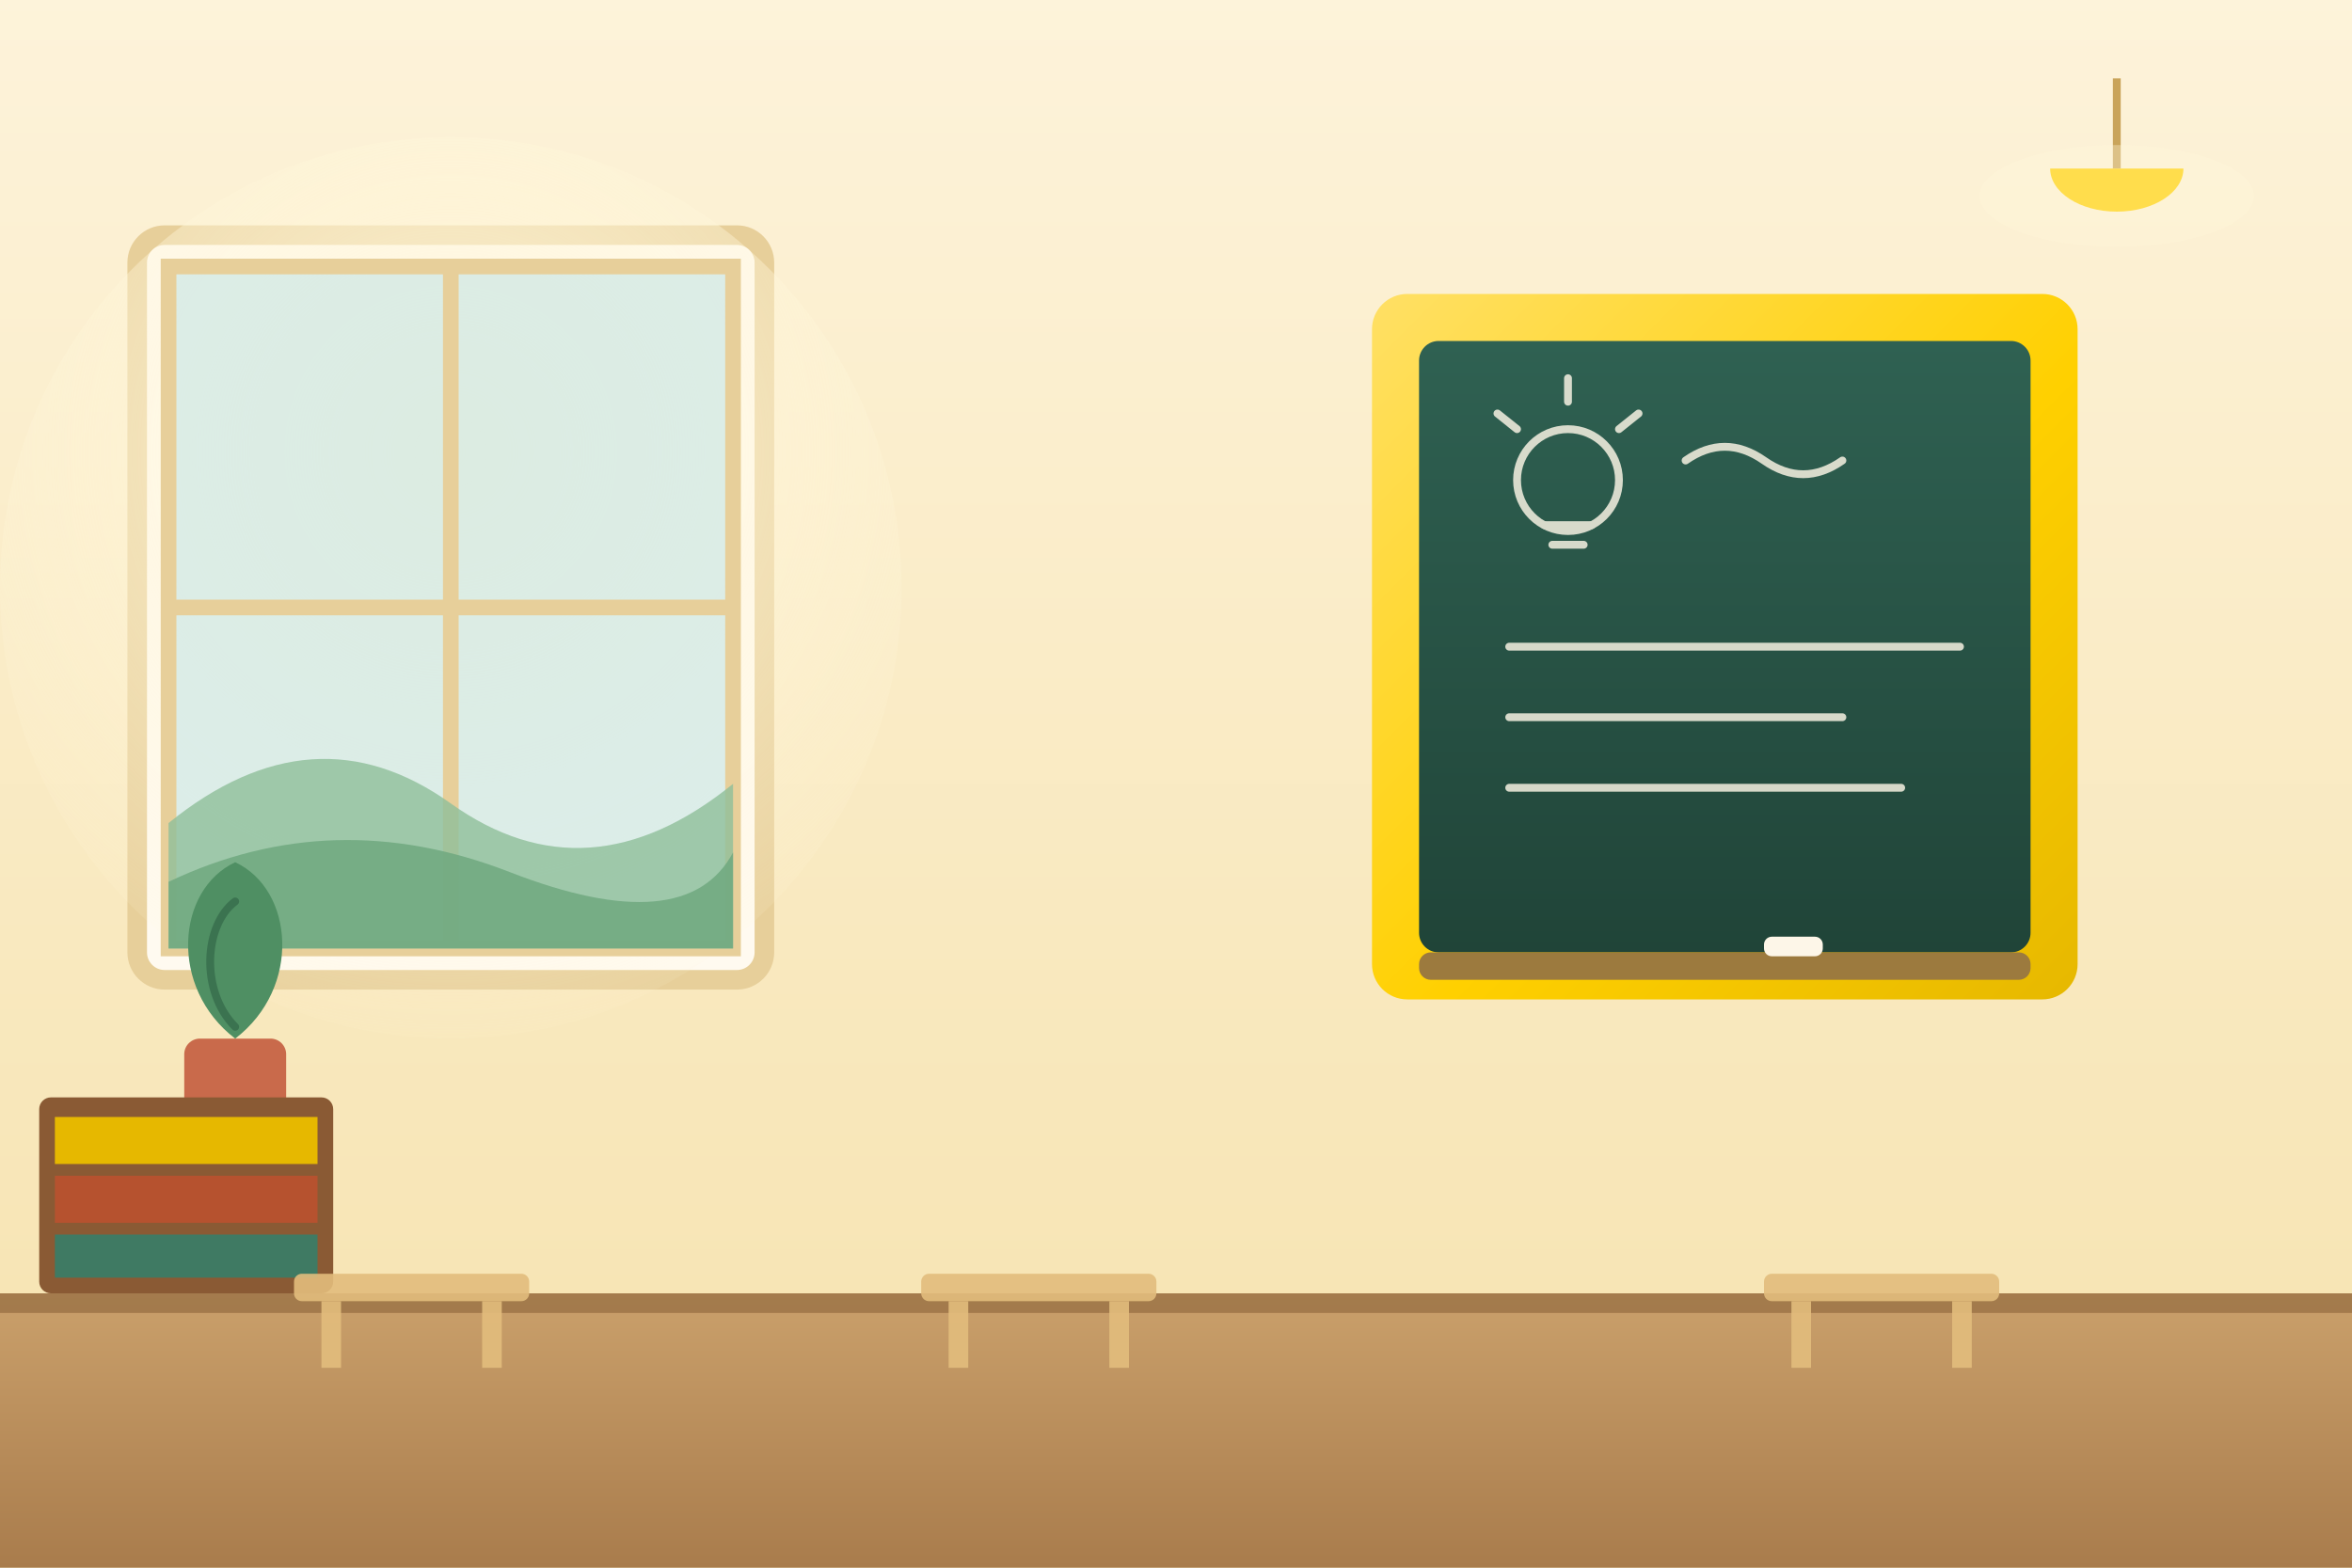
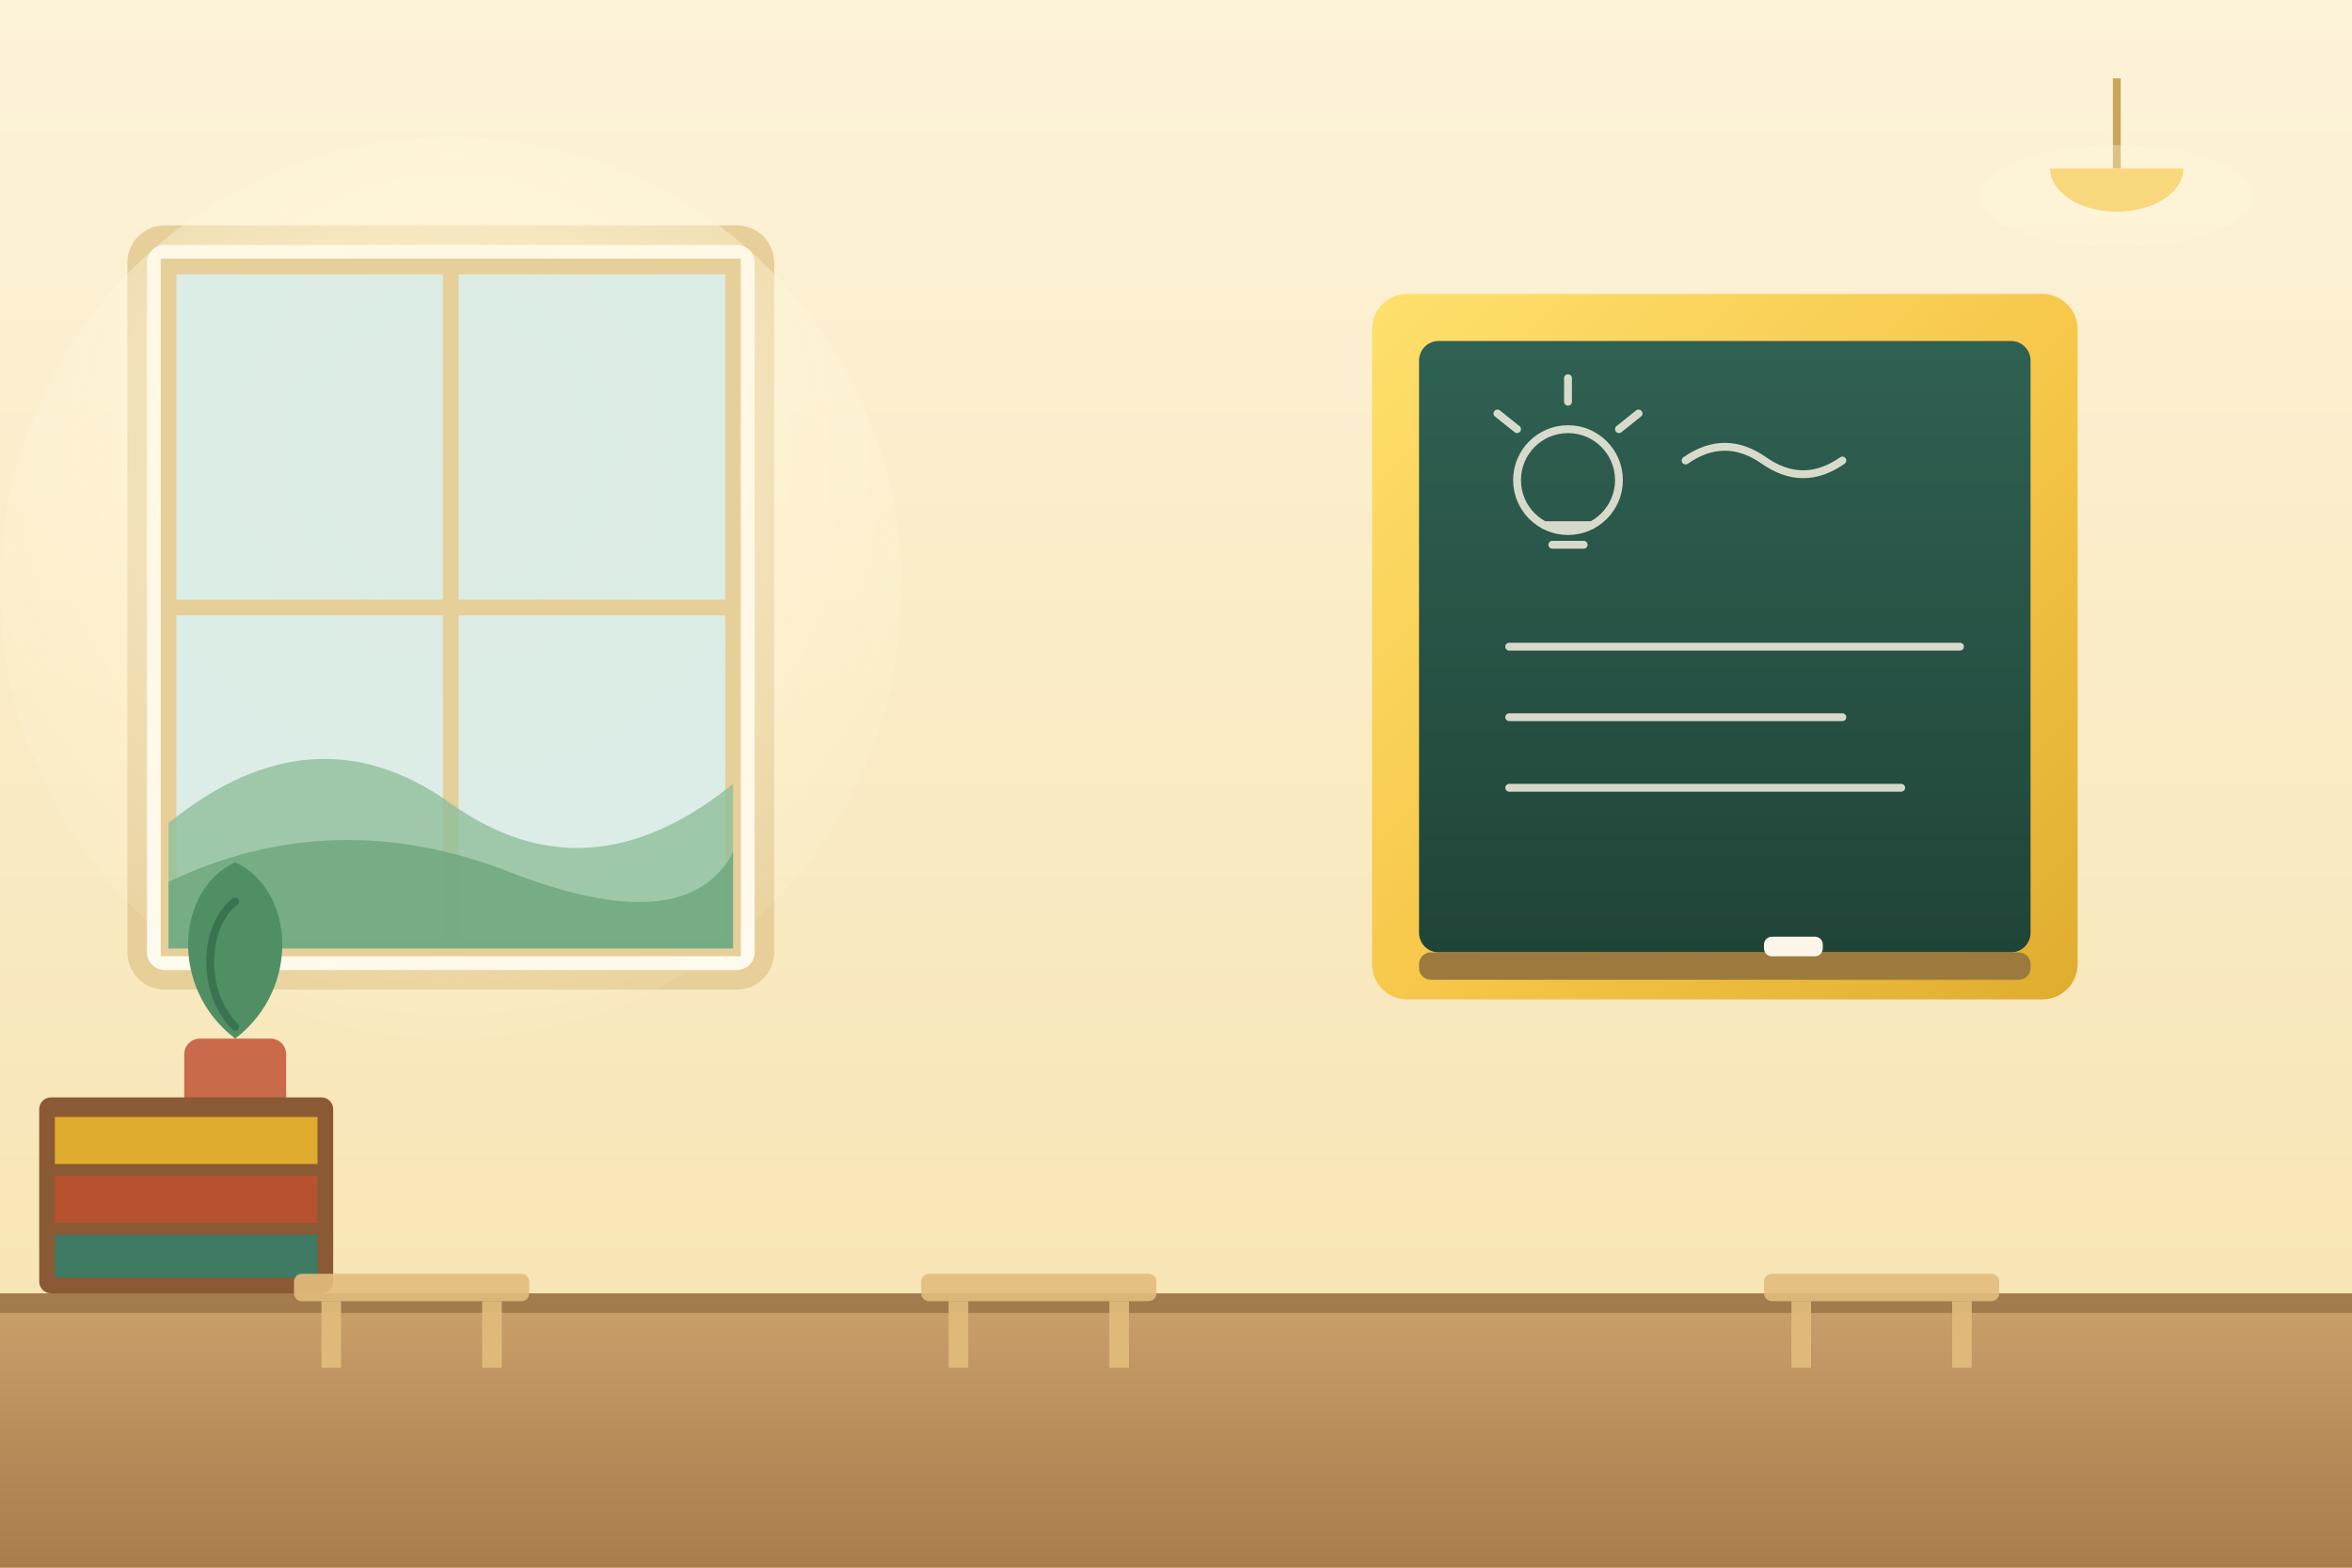
<svg xmlns="http://www.w3.org/2000/svg" viewBox="0 0 1200 800" role="img" aria-label="Sıcak, aydınlık bir İngilizce dersi sınıfı illüstrasyonu">
  <defs>
    <linearGradient id="wall" x1="0" y1="0" x2="0" y2="1">
      <stop offset="0%" stop-color="#fdf3da" />
      <stop offset="100%" stop-color="#f6e2ad" />
    </linearGradient>
    <linearGradient id="floor" x1="0" y1="0" x2="0" y2="1">
      <stop offset="0%" stop-color="#caa06b" />
      <stop offset="100%" stop-color="#a97c4c" />
    </linearGradient>
    <radialGradient id="windowGlow" cx="50%" cy="35%" r="70%">
      <stop offset="0%" stop-color="#fff6d9" stop-opacity=".95" />
      <stop offset="100%" stop-color="#fff6d9" stop-opacity="0" />
    </radialGradient>
    <linearGradient id="boardFrame" x1="0" y1="0" x2="1" y2="1">
-       <stop offset="0%" stop-color="#ffe066" />
-       <stop offset="55%" stop-color="#ffd000" />
-       <stop offset="100%" stop-color="#e6b800" />
+       <stop offset="0%" stop-color="#fee06d" />
+       <stop offset="55%" stop-color="#f6c649" />
+       <stop offset="100%" stop-color="#dfac2e" />
    </linearGradient>
    <linearGradient id="boardFace" x1="0" y1="0" x2="0" y2="1">
      <stop offset="0%" stop-color="#2f6152" />
      <stop offset="100%" stop-color="#204438" />
    </linearGradient>
  </defs>
  <rect width="1200" height="800" fill="url(#wall)" />
  <rect x="0" y="660" width="1200" height="140" fill="url(#floor)" />
  <rect x="0" y="660" width="1200" height="10" fill="#8a6238" opacity=".6" />
  <g>
    <rect x="70" y="120" width="320" height="380" rx="14" fill="#fffaf0" stroke="#e7cf9a" stroke-width="10" />
    <circle cx="230" cy="300" r="230" fill="url(#windowGlow)" />
    <rect x="86" y="136" width="288" height="348" fill="#bfe3e8" opacity=".55" />
    <rect x="86" y="136" width="288" height="348" fill="none" stroke="#e7cf9a" stroke-width="8" />
    <line x1="230" y1="136" x2="230" y2="484" stroke="#e7cf9a" stroke-width="8" />
    <line x1="86" y1="310" x2="374" y2="310" stroke="#e7cf9a" stroke-width="8" />
    <path d="M86 420 Q160 360 230 410 T374 400 V484 H86 Z" fill="#8fbf9a" opacity=".8" />
    <path d="M86 450 Q170 410 260 445 T374 435 V484 H86 Z" fill="#6fa87f" opacity=".85" />
  </g>
  <g transform="translate(120 500)">
    <rect x="-26" y="30" width="52" height="46" rx="8" fill="#c96a4b" />
    <path d="M0 30 C -34 4 -30 -46 0 -60 C 30 -46 34 4 0 30 Z" fill="#4f8f63" />
    <path d="M0 24 C -18 6 -16 -28 0 -40" stroke="#3b7350" stroke-width="4" fill="none" stroke-linecap="round" />
  </g>
  <g transform="translate(20 560)">
    <rect width="150" height="100" rx="6" fill="#8a5a34" />
-     <rect x="8" y="10" width="134" height="24" fill="#e6b800" />
+     <rect x="8" y="10" width="134" height="24" fill="#dfac2e" />
    <rect x="8" y="40" width="134" height="24" fill="#b6522f" />
    <rect x="8" y="70" width="134" height="22" fill="#3f7a63" />
  </g>
  <g>
    <rect x="700" y="150" width="360" height="360" rx="18" fill="url(#boardFrame)" />
    <rect x="724" y="174" width="312" height="312" rx="10" fill="url(#boardFace)" />
    <g stroke="#f6f1e2" stroke-width="4" fill="none" stroke-linecap="round" opacity=".85">
      <circle cx="800" cy="245" r="26" />
      <path d="M788 268 h24 M792 278 h16" />
      <line x1="800" y1="205" x2="800" y2="193" />
      <line x1="826" y1="219" x2="836" y2="211" />
      <line x1="774" y1="219" x2="764" y2="211" />
      <path d="M860 235 q20 -14 40 0 t40 0" />
      <path d="M770 330 h230" />
      <path d="M770 366 h170" />
      <path d="M770 402 h200" />
    </g>
    <rect x="724" y="486" width="312" height="14" rx="6" fill="#9c7a3e" />
    <rect x="900" y="478" width="30" height="10" rx="4" fill="#fdf6e8" />
  </g>
  <g fill="#e2bd7c" opacity=".9">
    <rect x="150" y="650" width="120" height="14" rx="4" />
    <rect x="164" y="664" width="10" height="34" />
    <rect x="246" y="664" width="10" height="34" />
    <rect x="470" y="650" width="120" height="14" rx="4" />
    <rect x="484" y="664" width="10" height="34" />
    <rect x="566" y="664" width="10" height="34" />
    <rect x="900" y="650" width="120" height="14" rx="4" />
    <rect x="914" y="664" width="10" height="34" />
    <rect x="996" y="664" width="10" height="34" />
  </g>
  <g transform="translate(1080 40)">
    <line x1="0" y1="0" x2="0" y2="46" stroke="#c9a45a" stroke-width="4" />
-     <path d="M-34 46 a34 22 0 0 0 68 0 Z" fill="#ffd000" />
+     <path d="M-34 46 a34 22 0 0 0 68 0 Z" fill="#f6c649" />
    <ellipse cx="0" cy="60" rx="70" ry="26" fill="#fff6d9" opacity=".35" />
  </g>
</svg>
